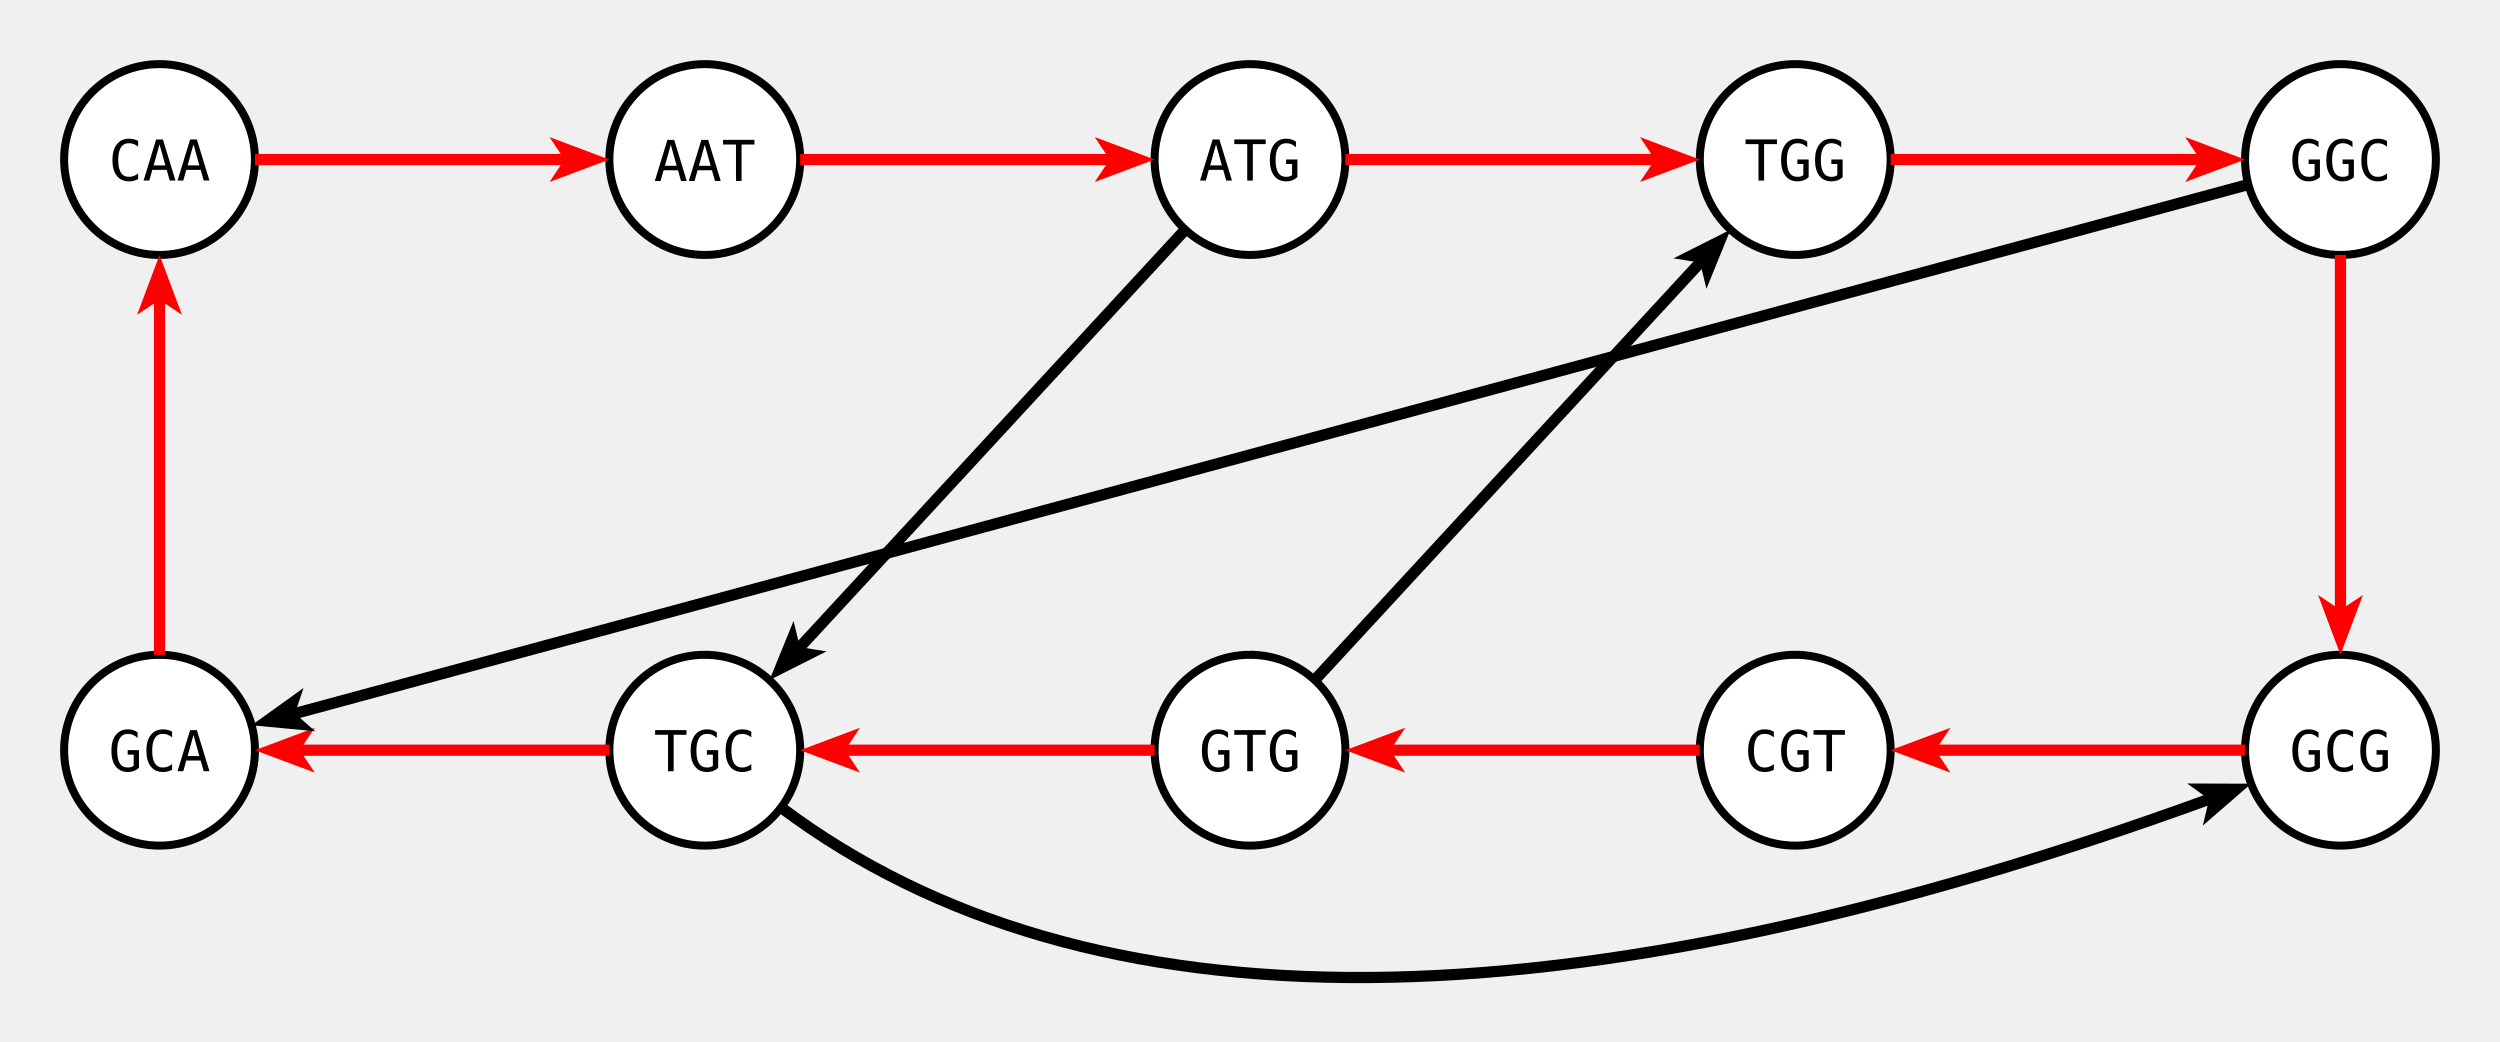
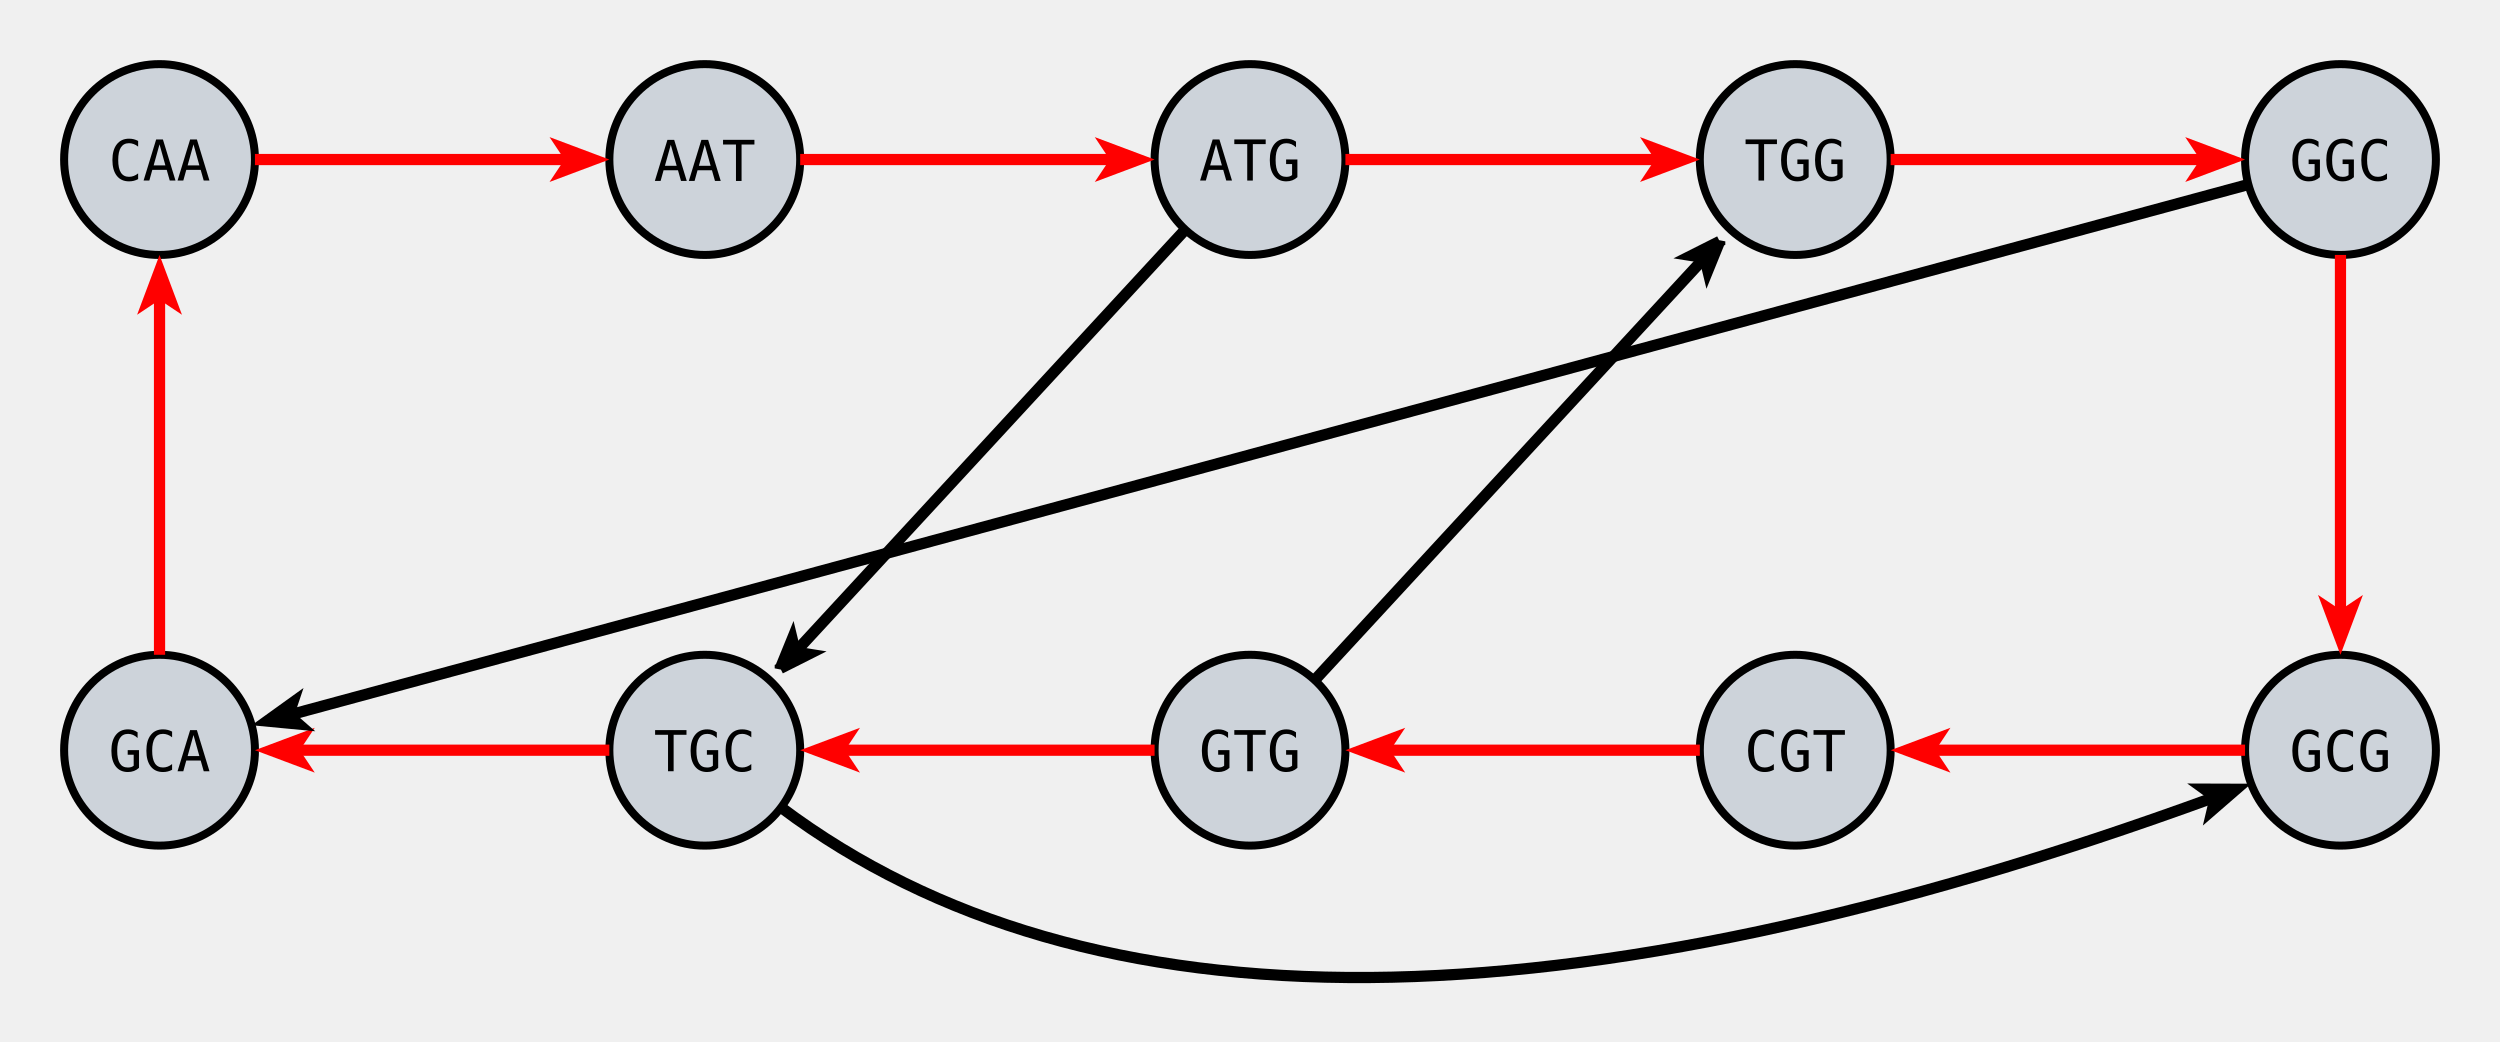
- <svg xmlns="http://www.w3.org/2000/svg" xmlns:xlink="http://www.w3.org/1999/xlink" width="415.916" height="173.298" viewBox="0 0 311.937 129.973">
-   <path fill="#fff" stroke="#000" d="M19.906 8C13.336 8 8 13.336 8 19.906c0 6.569 5.336 11.905 11.906 11.905 6.569 0 11.905-5.336 11.905-11.905C31.811 13.336 26.475 8 19.906 8Z" />
-   <path fill="none" d="M13.548 17.181h12.715v5.449H13.548z" />
-   <g transform="matrix(1 0 0 -1 13.548 22.53)">
-     <use xlink:href="#a" />
-     <use xlink:href="#b" x="4.238" />
-     <use xlink:href="#b" x="8.477" />
+ <svg xmlns="http://www.w3.org/2000/svg" xmlns:xlink="http://www.w3.org/1999/xlink" viewBox="0 0 311.937 129.973" width="311.937pt" height="129.973pt">
+   <g transform="translate(8 8)">
+     <path fill="#cdd3da" fill-rule="nonzero" stroke="#000000" stroke-width="1" stroke-linecap="butt" stroke-linejoin="miter" stroke-miterlimit="4" d="M 0 0m 11.906 0c -6.569 0 -11.906 5.336 -11.906 11.906c 0 6.569 5.336 11.906 11.906 11.906c 6.569 0 11.906 -5.336 11.906 -11.906c 0 -6.569 -5.336 -11.906 -11.906 -11.906Z " />
+     <path fill="none" transform="translate(5.547856 9.181293)" d="M 0 0h 12.715v 5.448h -12.715v -5.448Z " />
+     <g transform="translate(5.547856 9.181293)">
+       <g transform="matrix(1 0 0 -1 0 5.34875)">
+         <use xlink:href="#gCDFD9913A6C2F4882AB3221FD0DB7FD5" x="0" y="0" fill="#000000" fill-rule="nonzero" />
+         <use xlink:href="#g99E548AC5938A2CD39A9A18ACB155706" x="4.238" y="0" fill="#000000" fill-rule="nonzero" />
+         <use xlink:href="#g99E548AC5938A2CD39A9A18ACB155706" x="8.477" y="0" fill="#000000" fill-rule="nonzero" />
+       </g>
+     </g>
+     <path fill="#cdd3da" fill-rule="nonzero" stroke="#000000" stroke-width="1" stroke-linecap="butt" stroke-linejoin="miter" stroke-miterlimit="4" transform="translate(68.0315)" d="M 0 0m 11.906 0c -6.569 0 -11.906 5.336 -11.906 11.906c 0 6.569 5.336 11.906 11.906 11.906c 6.569 0 11.906 -5.336 11.906 -11.906c 0 -6.569 -5.336 -11.906 -11.906 -11.906Z " />
+     <path fill="none" transform="translate(73.57935 9.231137)" d="M 0 0h 12.715v 5.349h -12.715v -5.349Z " />
+     <g transform="translate(73.57935 9.231137)">
+       <g transform="matrix(1 0 0 -1 0 5.34875)">
+         <use xlink:href="#g99E548AC5938A2CD39A9A18ACB155706" x="0" y="0" fill="#000000" fill-rule="nonzero" />
+         <use xlink:href="#g99E548AC5938A2CD39A9A18ACB155706" x="4.238" y="0" fill="#000000" fill-rule="nonzero" />
+         <use xlink:href="#gC48AEDE431D4FE090ED6B6A85DB744D8" x="8.477" y="0" fill="#000000" fill-rule="nonzero" />
+       </g>
+     </g>
+     <path fill="#cdd3da" fill-rule="nonzero" stroke="#000000" stroke-width="1" stroke-linecap="butt" stroke-linejoin="miter" stroke-miterlimit="4" transform="translate(136.063)" d="M 0 0m 11.906 0c -6.569 0 -11.906 5.336 -11.906 11.906c 0 6.569 5.336 11.906 11.906 11.906c 6.569 0 11.906 -5.336 11.906 -11.906c 0 -6.569 -5.336 -11.906 -11.906 -11.906Z " />
+     <path fill="none" transform="translate(141.6108 9.181293)" d="M 0 0h 12.715v 5.448h -12.715v -5.448Z " />
+     <g transform="translate(141.6108 9.181293)">
+       <g transform="matrix(1 0 0 -1 0 5.34875)">
+         <use xlink:href="#g99E548AC5938A2CD39A9A18ACB155706" x="0" y="0" fill="#000000" fill-rule="nonzero" />
+         <use xlink:href="#gC48AEDE431D4FE090ED6B6A85DB744D8" x="4.238" y="0" fill="#000000" fill-rule="nonzero" />
+         <use xlink:href="#gB0D1CD08681372FF32331C9A5C1631B4" x="8.477" y="0" fill="#000000" fill-rule="nonzero" />
+       </g>
+     </g>
+     <path fill="#cdd3da" fill-rule="nonzero" stroke="#000000" stroke-width="1" stroke-linecap="butt" stroke-linejoin="miter" stroke-miterlimit="4" transform="translate(204.0945)" d="M 0 0m 11.906 0c -6.569 0 -11.906 5.336 -11.906 11.906c 0 6.569 5.336 11.906 11.906 11.906c 6.569 0 11.906 -5.336 11.906 -11.906c 0 -6.569 -5.336 -11.906 -11.906 -11.906Z " />
+     <path fill="none" transform="translate(209.6423 9.181293)" d="M 0 0h 12.715v 5.448h -12.715v -5.448Z " />
+     <g transform="translate(209.6423 9.181293)">
+       <g transform="matrix(1 0 0 -1 0 5.34875)">
+         <use xlink:href="#gC48AEDE431D4FE090ED6B6A85DB744D8" x="0" y="0" fill="#000000" fill-rule="nonzero" />
+         <use xlink:href="#gB0D1CD08681372FF32331C9A5C1631B4" x="4.238" y="0" fill="#000000" fill-rule="nonzero" />
+         <use xlink:href="#gB0D1CD08681372FF32331C9A5C1631B4" x="8.477" y="0" fill="#000000" fill-rule="nonzero" />
+       </g>
+     </g>
+     <path fill="#cdd3da" fill-rule="nonzero" stroke="#000000" stroke-width="1" stroke-linecap="butt" stroke-linejoin="miter" stroke-miterlimit="4" transform="translate(272.126)" d="M 0 0m 11.906 0c -6.569 0 -11.906 5.336 -11.906 11.906c 0 6.569 5.336 11.906 11.906 11.906c 6.569 0 11.906 -5.336 11.906 -11.906c 0 -6.569 -5.336 -11.906 -11.906 -11.906Z " />
+     <path fill="none" transform="translate(277.6738 9.181293)" d="M 0 0h 12.715v 5.448h -12.715v -5.448Z " />
+     <g transform="translate(277.6738 9.181293)">
+       <g transform="matrix(1 0 0 -1 0 5.34875)">
+         <use xlink:href="#gB0D1CD08681372FF32331C9A5C1631B4" x="0" y="0" fill="#000000" fill-rule="nonzero" />
+         <use xlink:href="#gB0D1CD08681372FF32331C9A5C1631B4" x="4.238" y="0" fill="#000000" fill-rule="nonzero" />
+         <use xlink:href="#gCDFD9913A6C2F4882AB3221FD0DB7FD5" x="8.477" y="0" fill="#000000" fill-rule="nonzero" />
+       </g>
+     </g>
+     <path fill="#cdd3da" fill-rule="nonzero" stroke="#000000" stroke-width="1" stroke-linecap="butt" stroke-linejoin="miter" stroke-miterlimit="4" transform="translate(0 73.70079)" d="M 0 0m 11.906 0c -6.569 0 -11.906 5.336 -11.906 11.906c 0 6.569 5.336 11.906 11.906 11.906c 6.569 0 11.906 -5.336 11.906 -11.906c 0 -6.569 -5.336 -11.906 -11.906 -11.906Z " />
+     <path fill="none" transform="translate(5.547856 82.88208)" d="M 0 0h 12.715v 5.448h -12.715v -5.448Z " />
+     <g transform="translate(5.547856 82.88208)">
+       <g transform="matrix(1 0 0 -1 0 5.34875)">
+         <use xlink:href="#gB0D1CD08681372FF32331C9A5C1631B4" x="0" y="0" fill="#000000" fill-rule="nonzero" />
+         <use xlink:href="#gCDFD9913A6C2F4882AB3221FD0DB7FD5" x="4.238" y="0" fill="#000000" fill-rule="nonzero" />
+         <use xlink:href="#g99E548AC5938A2CD39A9A18ACB155706" x="8.477" y="0" fill="#000000" fill-rule="nonzero" />
+       </g>
+     </g>
+     <path fill="#cdd3da" fill-rule="nonzero" stroke="#000000" stroke-width="1" stroke-linecap="butt" stroke-linejoin="miter" stroke-miterlimit="4" transform="translate(68.0315 73.70079)" d="M 0 0m 11.906 0c -6.569 0 -11.906 5.336 -11.906 11.906c 0 6.569 5.336 11.906 11.906 11.906c 6.569 0 11.906 -5.336 11.906 -11.906c 0 -6.569 -5.336 -11.906 -11.906 -11.906Z " />
+     <path fill="none" transform="translate(73.57935 82.88208)" d="M 0 0h 12.715v 5.448h -12.715v -5.448Z " />
+     <g transform="translate(73.57935 82.88208)">
+       <g transform="matrix(1 0 0 -1 0 5.34875)">
+         <use xlink:href="#gC48AEDE431D4FE090ED6B6A85DB744D8" x="0" y="0" fill="#000000" fill-rule="nonzero" />
+         <use xlink:href="#gB0D1CD08681372FF32331C9A5C1631B4" x="4.238" y="0" fill="#000000" fill-rule="nonzero" />
+         <use xlink:href="#gCDFD9913A6C2F4882AB3221FD0DB7FD5" x="8.477" y="0" fill="#000000" fill-rule="nonzero" />
+       </g>
+     </g>
+     <path fill="#cdd3da" fill-rule="nonzero" stroke="#000000" stroke-width="1" stroke-linecap="butt" stroke-linejoin="miter" stroke-miterlimit="4" transform="translate(136.063 73.70079)" d="M 0 0m 11.906 0c -6.569 0 -11.906 5.336 -11.906 11.906c 0 6.569 5.336 11.906 11.906 11.906c 6.569 0 11.906 -5.336 11.906 -11.906c 0 -6.569 -5.336 -11.906 -11.906 -11.906Z " />
+     <path fill="none" transform="translate(141.6108 82.88208)" d="M 0 0h 12.715v 5.448h -12.715v -5.448Z " />
+     <g transform="translate(141.6108 82.88208)">
+       <g transform="matrix(1 0 0 -1 0 5.34875)">
+         <use xlink:href="#gB0D1CD08681372FF32331C9A5C1631B4" x="0" y="0" fill="#000000" fill-rule="nonzero" />
+         <use xlink:href="#gC48AEDE431D4FE090ED6B6A85DB744D8" x="4.238" y="0" fill="#000000" fill-rule="nonzero" />
+         <use xlink:href="#gB0D1CD08681372FF32331C9A5C1631B4" x="8.477" y="0" fill="#000000" fill-rule="nonzero" />
+       </g>
+     </g>
+     <path fill="#cdd3da" fill-rule="nonzero" stroke="#000000" stroke-width="1" stroke-linecap="butt" stroke-linejoin="miter" stroke-miterlimit="4" transform="translate(204.0945 73.70079)" d="M 0 0m 11.906 0c -6.569 0 -11.906 5.336 -11.906 11.906c 0 6.569 5.336 11.906 11.906 11.906c 6.569 0 11.906 -5.336 11.906 -11.906c 0 -6.569 -5.336 -11.906 -11.906 -11.906Z " />
+     <path fill="none" transform="translate(209.6423 82.88208)" d="M 0 0h 12.715v 5.448h -12.715v -5.448Z " />
+     <g transform="translate(209.6423 82.88208)">
+       <g transform="matrix(1 0 0 -1 0 5.34875)">
+         <use xlink:href="#gCDFD9913A6C2F4882AB3221FD0DB7FD5" x="0" y="0" fill="#000000" fill-rule="nonzero" />
+         <use xlink:href="#gB0D1CD08681372FF32331C9A5C1631B4" x="4.238" y="0" fill="#000000" fill-rule="nonzero" />
+         <use xlink:href="#gC48AEDE431D4FE090ED6B6A85DB744D8" x="8.477" y="0" fill="#000000" fill-rule="nonzero" />
+       </g>
+     </g>
+     <path fill="#cdd3da" fill-rule="nonzero" stroke="#000000" stroke-width="1" stroke-linecap="butt" stroke-linejoin="miter" stroke-miterlimit="4" transform="translate(272.126 73.70079)" d="M 0 0m 11.906 0c -6.569 0 -11.906 5.336 -11.906 11.906c 0 6.569 5.336 11.906 11.906 11.906c 6.569 0 11.906 -5.336 11.906 -11.906c 0 -6.569 -5.336 -11.906 -11.906 -11.906Z " />
+     <path fill="none" transform="translate(277.6738 82.88208)" d="M 0 0h 12.715v 5.448h -12.715v -5.448Z " />
+     <g transform="translate(277.6738 82.88208)">
+       <g transform="matrix(1 0 0 -1 0 5.34875)">
+         <use xlink:href="#gB0D1CD08681372FF32331C9A5C1631B4" x="0" y="0" fill="#000000" fill-rule="nonzero" />
+         <use xlink:href="#gCDFD9913A6C2F4882AB3221FD0DB7FD5" x="4.238" y="0" fill="#000000" fill-rule="nonzero" />
+         <use xlink:href="#gB0D1CD08681372FF32331C9A5C1631B4" x="8.477" y="0" fill="#000000" fill-rule="nonzero" />
+       </g>
+     </g>
+     <path fill="none" stroke="#ff0000" stroke-width="1.4" stroke-linecap="butt" stroke-linejoin="miter" stroke-miterlimit="4" transform="translate(23.81102 11.90551)" d="M 0 0m 0 0l 39.463 0" />
+     <path fill="#ff0000" fill-rule="nonzero" stroke="#ff0000" stroke-width="1.4" stroke-linecap="butt" stroke-linejoin="miter" stroke-miterlimit="4" stroke-dashoffset="0" stroke-dasharray="" transform="translate(62.35286 10.52362)" d="M 0 0m 3.685 1.382l -3.685 -1.382l 0.921 1.382l -0.921 1.382l 3.685 -1.382Z " />
+     <path fill="none" stroke="#ff0000" stroke-width="1.4" stroke-linecap="butt" stroke-linejoin="miter" stroke-miterlimit="4" transform="translate(91.84252 11.90551)" d="M 0 0m 0 0l 39.463 0" />
+     <path fill="#ff0000" fill-rule="nonzero" stroke="#ff0000" stroke-width="1.4" stroke-linecap="butt" stroke-linejoin="miter" stroke-miterlimit="4" stroke-dashoffset="0" stroke-dasharray="" transform="translate(130.3844 10.52362)" d="M 0 0m 3.685 1.382l -3.685 -1.382l 0.921 1.382l -0.921 1.382l 3.685 -1.382Z " />
+     <path fill="none" stroke="#ff0000" stroke-width="1.4" stroke-linecap="butt" stroke-linejoin="miter" stroke-miterlimit="4" transform="translate(159.874 11.90551)" d="M 0 0m 0 0l 39.463 0" />
+     <path fill="#ff0000" fill-rule="nonzero" stroke="#ff0000" stroke-width="1.4" stroke-linecap="butt" stroke-linejoin="miter" stroke-miterlimit="4" stroke-dashoffset="0" stroke-dasharray="" transform="translate(198.4158 10.52362)" d="M 0 0m 3.685 1.382l -3.685 -1.382l 0.921 1.382l -0.921 1.382l 3.685 -1.382Z " />
+     <path fill="none" stroke="#ff0000" stroke-width="1.4" stroke-linecap="butt" stroke-linejoin="miter" stroke-miterlimit="4" transform="translate(227.9055 11.90551)" d="M 0 0m 0 0l 39.463 0" />
+     <path fill="#ff0000" fill-rule="nonzero" stroke="#ff0000" stroke-width="1.4" stroke-linecap="butt" stroke-linejoin="miter" stroke-miterlimit="4" stroke-dashoffset="0" stroke-dasharray="" transform="translate(266.4473 10.52362)" d="M 0 0m 3.685 1.382l -3.685 -1.382l 0.921 1.382l -0.921 1.382l 3.685 -1.382Z " />
+     <path fill="none" stroke="#ff0000" stroke-width="1.4" stroke-linecap="butt" stroke-linejoin="miter" stroke-miterlimit="4" transform="translate(284.0315 23.81102)" d="M 0 0l 0 45.132" />
+     <path fill="#ff0000" fill-rule="nonzero" stroke="#ff0000" stroke-width="1.4" stroke-linecap="butt" stroke-linejoin="miter" stroke-miterlimit="4" stroke-dashoffset="0" stroke-dasharray="" transform="translate(282.6496 68.02215)" d="M 0 0m 1.382 3.685l 1.382 -3.685l -1.382 0.921l -1.382 -0.921l 1.382 3.685Z " />
+     <path fill="none" stroke="#ff0000" stroke-width="1.4" stroke-linecap="butt" stroke-linejoin="miter" stroke-miterlimit="4" transform="translate(232.6629 85.6063)" d="M 0 0m 39.463 0l -39.463 0" />
+     <path fill="#ff0000" fill-rule="nonzero" stroke="#ff0000" stroke-width="1.4" stroke-linecap="butt" stroke-linejoin="miter" stroke-miterlimit="4" stroke-dashoffset="0" stroke-dasharray="" transform="translate(229.8991 84.22441)" d="M 0 0m 0 1.382l 3.685 1.382l -0.921 -1.382l 0.921 -1.382l -3.685 1.382Z " />
+     <path fill="none" stroke="#ff0000" stroke-width="1.4" stroke-linecap="butt" stroke-linejoin="miter" stroke-miterlimit="4" transform="translate(164.6314 85.6063)" d="M 0 0m 39.463 0l -39.463 0" />
+     <path fill="#ff0000" fill-rule="nonzero" stroke="#ff0000" stroke-width="1.4" stroke-linecap="butt" stroke-linejoin="miter" stroke-miterlimit="4" stroke-dashoffset="0" stroke-dasharray="" transform="translate(161.8676 84.22441)" d="M 0 0m 0 1.382l 3.685 1.382l -0.921 -1.382l 0.921 -1.382l -3.685 1.382Z " />
+     <path fill="none" stroke="#ff0000" stroke-width="1.4" stroke-linecap="butt" stroke-linejoin="miter" stroke-miterlimit="4" transform="translate(96.5999 85.6063)" d="M 0 0m 39.463 0l -39.463 0" />
+     <path fill="#ff0000" fill-rule="nonzero" stroke="#ff0000" stroke-width="1.4" stroke-linecap="butt" stroke-linejoin="miter" stroke-miterlimit="4" stroke-dashoffset="0" stroke-dasharray="" transform="translate(93.83612 84.22441)" d="M 0 0m 0 1.382l 3.685 1.382l -0.921 -1.382l 0.921 -1.382l -3.685 1.382Z " />
+     <path fill="none" stroke="#ff0000" stroke-width="1.4" stroke-linecap="butt" stroke-linejoin="miter" stroke-miterlimit="4" transform="translate(28.5684 85.6063)" d="M 0 0m 39.463 0l -39.463 0" />
+     <path fill="#ff0000" fill-rule="nonzero" stroke="#ff0000" stroke-width="1.4" stroke-linecap="butt" stroke-linejoin="miter" stroke-miterlimit="4" stroke-dashoffset="0" stroke-dasharray="" transform="translate(25.80462 84.22441)" d="M 0 0m 0 1.382l 3.685 1.382l -0.921 -1.382l 0.921 -1.382l -3.685 1.382Z " />
+     <path fill="none" stroke="#ff0000" stroke-width="1.4" stroke-linecap="butt" stroke-linejoin="miter" stroke-miterlimit="4" transform="translate(11.90551 28.5684)" d="M 0 0m 0 45.132l 0 -45.132" />
+     <path fill="#ff0000" fill-rule="nonzero" stroke="#ff0000" stroke-width="1.4" stroke-linecap="butt" stroke-linejoin="miter" stroke-miterlimit="4" stroke-dashoffset="0" stroke-dasharray="" transform="translate(10.52362 25.80462)" d="M 0 0m 1.382 0l -1.382 3.685l 1.382 -0.921l 1.382 0.921l -1.382 -3.685Z " />
+     <path fill="none" stroke="#000000" stroke-width="1.4" stroke-linecap="butt" stroke-linejoin="miter" stroke-miterlimit="4" transform="translate(91.23702 20.65146)" d="M 0 0m 48.658 0l -48.658 52.713" />
+     <path fill="#000000" fill-rule="nonzero" stroke="#000000" stroke-width="1.4" stroke-linecap="butt" stroke-linejoin="miter" stroke-miterlimit="4" stroke-dashoffset="0" stroke-dasharray="" transform="translate(89.36241 71.75036)" d="M 0 0m 0 3.645l 3.515 -1.77l -1.64 -0.26l -0.391 -1.614l -1.484 3.645Z " />
+     <path fill="none" stroke="#000000" stroke-width="1.4" stroke-linecap="butt" stroke-linejoin="miter" stroke-miterlimit="4" transform="translate(156.0417 24.1472)" d="M 0 0m 0 52.713l 48.658 -52.713" />
+     <path fill="#000000" fill-rule="nonzero" stroke="#000000" stroke-width="1.4" stroke-linecap="butt" stroke-linejoin="miter" stroke-miterlimit="4" stroke-dashoffset="0" stroke-dasharray="" transform="translate(203.0597 22.11636)" d="M 0 0m 3.515 0l -3.515 1.77l 1.64 0.26l 0.391 1.614l 1.484 -3.645Z " />
+     <path fill="none" stroke="#000000" stroke-width="1.4" stroke-linecap="butt" stroke-linejoin="miter" stroke-miterlimit="4" transform="translate(27.99095 15.01833)" d="M 0 0m 244.547 0l -244.547 66.231" />
+     <path fill="#000000" fill-rule="nonzero" stroke="#000000" stroke-width="1.4" stroke-linecap="butt" stroke-linejoin="miter" stroke-miterlimit="4" stroke-dashoffset="0" stroke-dasharray="" transform="translate(25.32328 79.67516)" d="M 0 0m 0 2.297l 3.918 0.371l -1.25 -1.093l 0.528 -1.575l -3.196 2.297Z " />
+     <path fill="none" stroke="#000000" stroke-width="1.4" stroke-linecap="butt" stroke-linejoin="miter" stroke-miterlimit="4" transform="translate(89.46142 91.46677)" d="M 0 0m 0 1.283c 38.293 28.719 97.921 28.292 178.884 -1.283" />
+     <path fill="#000000" fill-rule="nonzero" stroke="#000000" stroke-width="1.4" stroke-linecap="butt" stroke-linejoin="miter" stroke-miterlimit="4" stroke-dashoffset="0" stroke-dasharray="" transform="translate(267.0794 90.46696)" d="M 0 0m 3.936 0.013l -3.936 -0.013l 1.345 0.975l -0.383 1.616l 2.974 -2.578Z " />
  </g>
-   <path fill="#fff" stroke="#000" d="M87.937 8c-6.57 0-11.906 5.336-11.906 11.906 0 6.569 5.337 11.905 11.906 11.905s11.906-5.336 11.906-11.905C99.843 13.336 94.506 8 87.937 8Z" />
-   <path fill="none" d="M81.58 17.231h12.715v5.349H81.579z" />
-   <g transform="matrix(1 0 0 -1 81.58 22.58)">
-     <use xlink:href="#b" />
-     <use xlink:href="#b" x="4.238" />
-     <use xlink:href="#c" x="8.477" />
-   </g>
-   <path fill="#fff" stroke="#000" d="M155.969 8c-6.57 0-11.906 5.336-11.906 11.906 0 6.569 5.336 11.905 11.906 11.905 6.569 0 11.905-5.336 11.905-11.905 0-6.57-5.336-11.906-11.905-11.906Z" />
-   <path fill="none" d="M149.61 17.181h12.716v5.449h-12.715z" />
-   <g transform="matrix(1 0 0 -1 149.61 22.53)">
-     <use xlink:href="#b" />
-     <use xlink:href="#c" x="4.238" />
-     <use xlink:href="#d" x="8.477" />
-   </g>
-   <path fill="#fff" stroke="#000" d="M224 8c-6.57 0-11.906 5.336-11.906 11.906 0 6.569 5.337 11.905 11.906 11.905s11.906-5.336 11.906-11.905C235.906 13.336 230.569 8 224 8Z" />
-   <path fill="none" d="M217.642 17.181h12.716v5.449h-12.716z" />
-   <g transform="matrix(1 0 0 -1 217.642 22.53)">
-     <use xlink:href="#c" />
-     <use xlink:href="#d" x="4.238" />
-     <use xlink:href="#d" x="8.477" />
-   </g>
-   <path fill="#fff" stroke="#000" d="M292.031 8c-6.569 0-11.905 5.336-11.905 11.906 0 6.569 5.336 11.905 11.905 11.905 6.57 0 11.906-5.336 11.906-11.905 0-6.57-5.336-11.906-11.906-11.906Z" />
-   <path fill="none" d="M285.674 17.181h12.715v5.449h-12.715z" />
-   <g transform="matrix(1 0 0 -1 285.674 22.53)">
-     <use xlink:href="#d" />
-     <use xlink:href="#d" x="4.238" />
-     <use xlink:href="#a" x="8.477" />
-   </g>
-   <path fill="#fff" stroke="#000" d="M19.906 81.7C13.336 81.7 8 87.038 8 93.607s5.336 11.906 11.906 11.906c6.569 0 11.905-5.336 11.905-11.906 0-6.569-5.336-11.905-11.905-11.905Z" />
-   <path fill="none" d="M13.548 90.882h12.715v5.449H13.548z" />
-   <g transform="matrix(1 0 0 -1 13.548 96.23)">
-     <use xlink:href="#d" />
-     <use xlink:href="#a" x="4.238" />
-     <use xlink:href="#b" x="8.477" />
-   </g>
-   <path fill="#fff" stroke="#000" d="M87.937 81.7c-6.57 0-11.906 5.337-11.906 11.906s5.337 11.906 11.906 11.906 11.906-5.336 11.906-11.906c0-6.569-5.337-11.905-11.906-11.905Z" />
-   <path fill="none" d="M81.58 90.882h12.715v5.449H81.579z" />
-   <g transform="matrix(1 0 0 -1 81.58 96.23)">
-     <use xlink:href="#c" />
-     <use xlink:href="#d" x="4.238" />
-     <use xlink:href="#a" x="8.477" />
-   </g>
-   <path fill="#fff" stroke="#000" d="M155.969 81.7c-6.57 0-11.906 5.337-11.906 11.906s5.336 11.906 11.906 11.906c6.569 0 11.905-5.336 11.905-11.906 0-6.569-5.336-11.905-11.905-11.905Z" />
-   <path fill="none" d="M149.61 90.882h12.716v5.449h-12.715z" />
-   <g transform="matrix(1 0 0 -1 149.61 96.23)">
-     <use xlink:href="#d" />
-     <use xlink:href="#c" x="4.238" />
-     <use xlink:href="#d" x="8.477" />
-   </g>
-   <path fill="#fff" stroke="#000" d="M224 81.7c-6.57 0-11.906 5.337-11.906 11.906s5.337 11.906 11.906 11.906 11.906-5.336 11.906-11.906c0-6.569-5.337-11.905-11.906-11.905Z" />
-   <path fill="none" d="M217.642 90.882h12.716v5.449h-12.716z" />
-   <g transform="matrix(1 0 0 -1 217.642 96.23)">
-     <use xlink:href="#a" />
-     <use xlink:href="#d" x="4.238" />
-     <use xlink:href="#c" x="8.477" />
-   </g>
-   <path fill="#fff" stroke="#000" d="M292.031 81.7c-6.569 0-11.905 5.337-11.905 11.906s5.336 11.906 11.905 11.906c6.57 0 11.906-5.336 11.906-11.906 0-6.569-5.336-11.905-11.906-11.905Z" />
-   <path fill="none" d="M285.674 90.882h12.715v5.449h-12.715z" />
-   <g transform="matrix(1 0 0 -1 285.674 96.23)">
-     <use xlink:href="#d" />
-     <use xlink:href="#a" x="4.238" />
-     <use xlink:href="#d" x="8.477" />
-   </g>
-   <path fill="none" stroke="red" stroke-width="1.4" d="M31.811 19.906h39.463" />
-   <path fill="red" stroke="red" stroke-width="1.4" d="m74.038 19.906-3.685-1.382.921 1.382-.921 1.381z" />
-   <path fill="none" stroke="red" stroke-width="1.4" d="M99.843 19.906h39.463" />
-   <path fill="red" stroke="red" stroke-width="1.4" d="m142.069 19.906-3.685-1.382.922 1.382-.922 1.381z" />
-   <path fill="none" stroke="red" stroke-width="1.4" d="M167.874 19.906h39.463" />
-   <path fill="red" stroke="red" stroke-width="1.4" d="m210.101 19.906-3.685-1.382.921 1.382-.921 1.381z" />
-   <path fill="none" stroke="red" stroke-width="1.4" d="M235.906 19.906h39.463" />
-   <path fill="red" stroke="red" stroke-width="1.4" d="m278.132 19.906-3.685-1.382.922 1.382-.922 1.381z" />
-   <path fill="none" stroke="red" stroke-width="1.4" d="M292.031 31.811v45.132" />
-   <path fill="red" stroke="red" stroke-width="1.4" d="m292.031 79.707 1.382-3.685-1.382.921-1.381-.92z" />
-   <path fill="none" stroke="red" stroke-width="1.4" d="M280.126 93.606h-39.463" />
-   <path fill="red" stroke="red" stroke-width="1.4" d="m237.9 93.606 3.684 1.382-.921-1.382.921-1.382z" />
-   <path fill="none" stroke="red" stroke-width="1.4" d="M212.094 93.606h-39.463" />
-   <path fill="red" stroke="red" stroke-width="1.4" d="m169.868 93.606 3.685 1.382-.922-1.382.922-1.382z" />
-   <path fill="none" stroke="red" stroke-width="1.4" d="M144.063 93.606H104.6" />
-   <path fill="red" stroke="red" stroke-width="1.4" d="m101.836 93.606 3.685 1.382-.921-1.382.921-1.382z" />
-   <path fill="none" stroke="red" stroke-width="1.4" d="M76.031 93.606H36.568" />
-   <path fill="red" stroke="red" stroke-width="1.4" d="m33.805 93.606 3.685 1.382-.922-1.382.922-1.382z" />
-   <path fill="none" stroke="red" stroke-width="1.4" d="M19.906 81.701V36.568" />
-   <path fill="red" stroke="red" stroke-width="1.4" d="m19.906 33.805-1.382 3.685 1.382-.922 1.381.922z" />
-   <path fill="none" stroke="#000" stroke-width="1.4" d="M147.895 28.651 99.237 81.365" />
-   <path stroke="#000" stroke-width="1.4" d="m97.362 83.395 3.515-1.77-1.64-.26-.39-1.615z" />
-   <path fill="none" stroke="#000" stroke-width="1.4" d="M164.042 84.86 212.7 32.147" />
-   <path stroke="#000" stroke-width="1.4" d="m214.575 30.116-3.515 1.77 1.64.261.39 1.614z" />
-   <path fill="none" stroke="#000" stroke-width="1.4" d="M280.538 23.018 35.991 89.25" />
-   <path stroke="#000" stroke-width="1.4" d="m33.323 89.972 3.918.37-1.25-1.092.528-1.575z" />
-   <path fill="none" stroke="#000" stroke-width="1.4" d="M97.461 100.75q57.439 43.079 178.884-1.283" />
-   <path stroke="#000" stroke-width="1.4" d="m279.015 98.48-3.936-.013 1.345.975-.383 1.616z" />
  <defs>
-     <symbol id="a" overflow="visible">
-       <path d="M3.688.182q-.264-.14-.543-.211-.278-.07-.59-.07-.987 0-1.532.697-.545.698-.545 1.963 0 1.258.548 1.961t1.528.703q.313 0 .591-.07.279-.07.543-.212v-.711q-.254.21-.546.32t-.588.11q-.677 0-1.014-.523T1.203 2.56q0-1.052.337-1.574.337-.523 1.014-.523.303 0 .593.11t.541.32z" />
+     <symbol id="gCDFD9913A6C2F4882AB3221FD0DB7FD5" overflow="visible">
+       <path d="M 0 0m 3.688 0.182q -0.265 -0.141 -0.543 -0.211q -0.278 -0.07 -0.591 -0.07q -0.987 0 -1.531 0.698q -0.545 0.698 -0.545 1.963q 0 1.258 0.548 1.961q 0.548 0.703 1.528 0.703q 0.313 0 0.591 -0.07q 0.278 -0.07 0.543 -0.211v -0.712q -0.254 0.21 -0.547 0.32q -0.292 0.11 -0.588 0.11q -0.677 0 -1.014 -0.522q -0.337 -0.522 -0.337 -1.578q 0 -1.052 0.337 -1.574q 0.337 -0.522 1.014 -0.522q 0.302 0 0.593 0.11q 0.29 0.11 0.541 0.32v -0.712Z " />
    </symbol>
-     <symbol id="b" overflow="visible">
-       <path d="m2.118 4.52-.733-2.626H2.85zm-.42.612h.842L4.111 0h-.718l-.378 1.337H1.217L.846 0H.127z" />
+     <symbol id="g99E548AC5938A2CD39A9A18ACB155706" overflow="visible">
+       <path d="M 0 0m 2.118 4.52l -0.732 -2.626h 1.464l -0.732 2.626Z m -0.419 0.612h 0.842l 1.571 -5.132h -0.718l -0.378 1.337h -1.798l -0.371 -1.337h -0.718l 1.571 5.132Z " />
    </symbol>
-     <symbol id="c" overflow="visible">
-       <path d="M.162 5.132h3.915v-.584H2.472V0h-.698v4.548H.162z" />
+     <symbol id="gC48AEDE431D4FE090ED6B6A85DB744D8" overflow="visible">
+       <path d="M 0 0m 0.162 5.132h 3.915v -0.584h -1.605v -4.548h -0.698v 4.548h -1.612v 0.584Z " />
    </symbol>
-     <symbol id="d" overflow="visible">
-       <path d="M3.795.423q-.278-.258-.627-.39Q2.818-.1 2.413-.1q-.976 0-1.52.7-.542.7-.542 1.96T.9 4.523t1.53.703q.322 0 .618-.091t.57-.277v-.711q-.278.264-.57.39-.292.125-.619.125-.677 0-1.015-.524-.34-.524-.34-1.576 0-1.07.33-1.583.328-.514 1.008-.514.23 0 .404.053.174.054.315.167v1.379h-.746v.57h1.409z" />
+     <symbol id="gB0D1CD08681372FF32331C9A5C1631B4" overflow="visible">
+       <path d="M 0 0m 3.795 0.423q -0.278 -0.258 -0.627 -0.39q -0.349 -0.132 -0.755 -0.132q -0.976 0 -1.519 0.7q -0.543 0.7 -0.543 1.961q 0 1.258 0.55 1.961q 0.55 0.703 1.53 0.703q 0.323 0 0.619 -0.091q 0.296 -0.091 0.571 -0.277v -0.712q -0.278 0.265 -0.571 0.39q -0.292 0.125 -0.619 0.125q -0.677 0 -1.016 -0.524q -0.339 -0.524 -0.339 -1.576q 0 -1.069 0.328 -1.583q 0.328 -0.514 1.009 -0.514q 0.23 0 0.404 0.053q 0.174 0.053 0.315 0.167v 1.378h -0.746v 0.571h 1.409v -2.21Z " />
    </symbol>
  </defs>
</svg>
